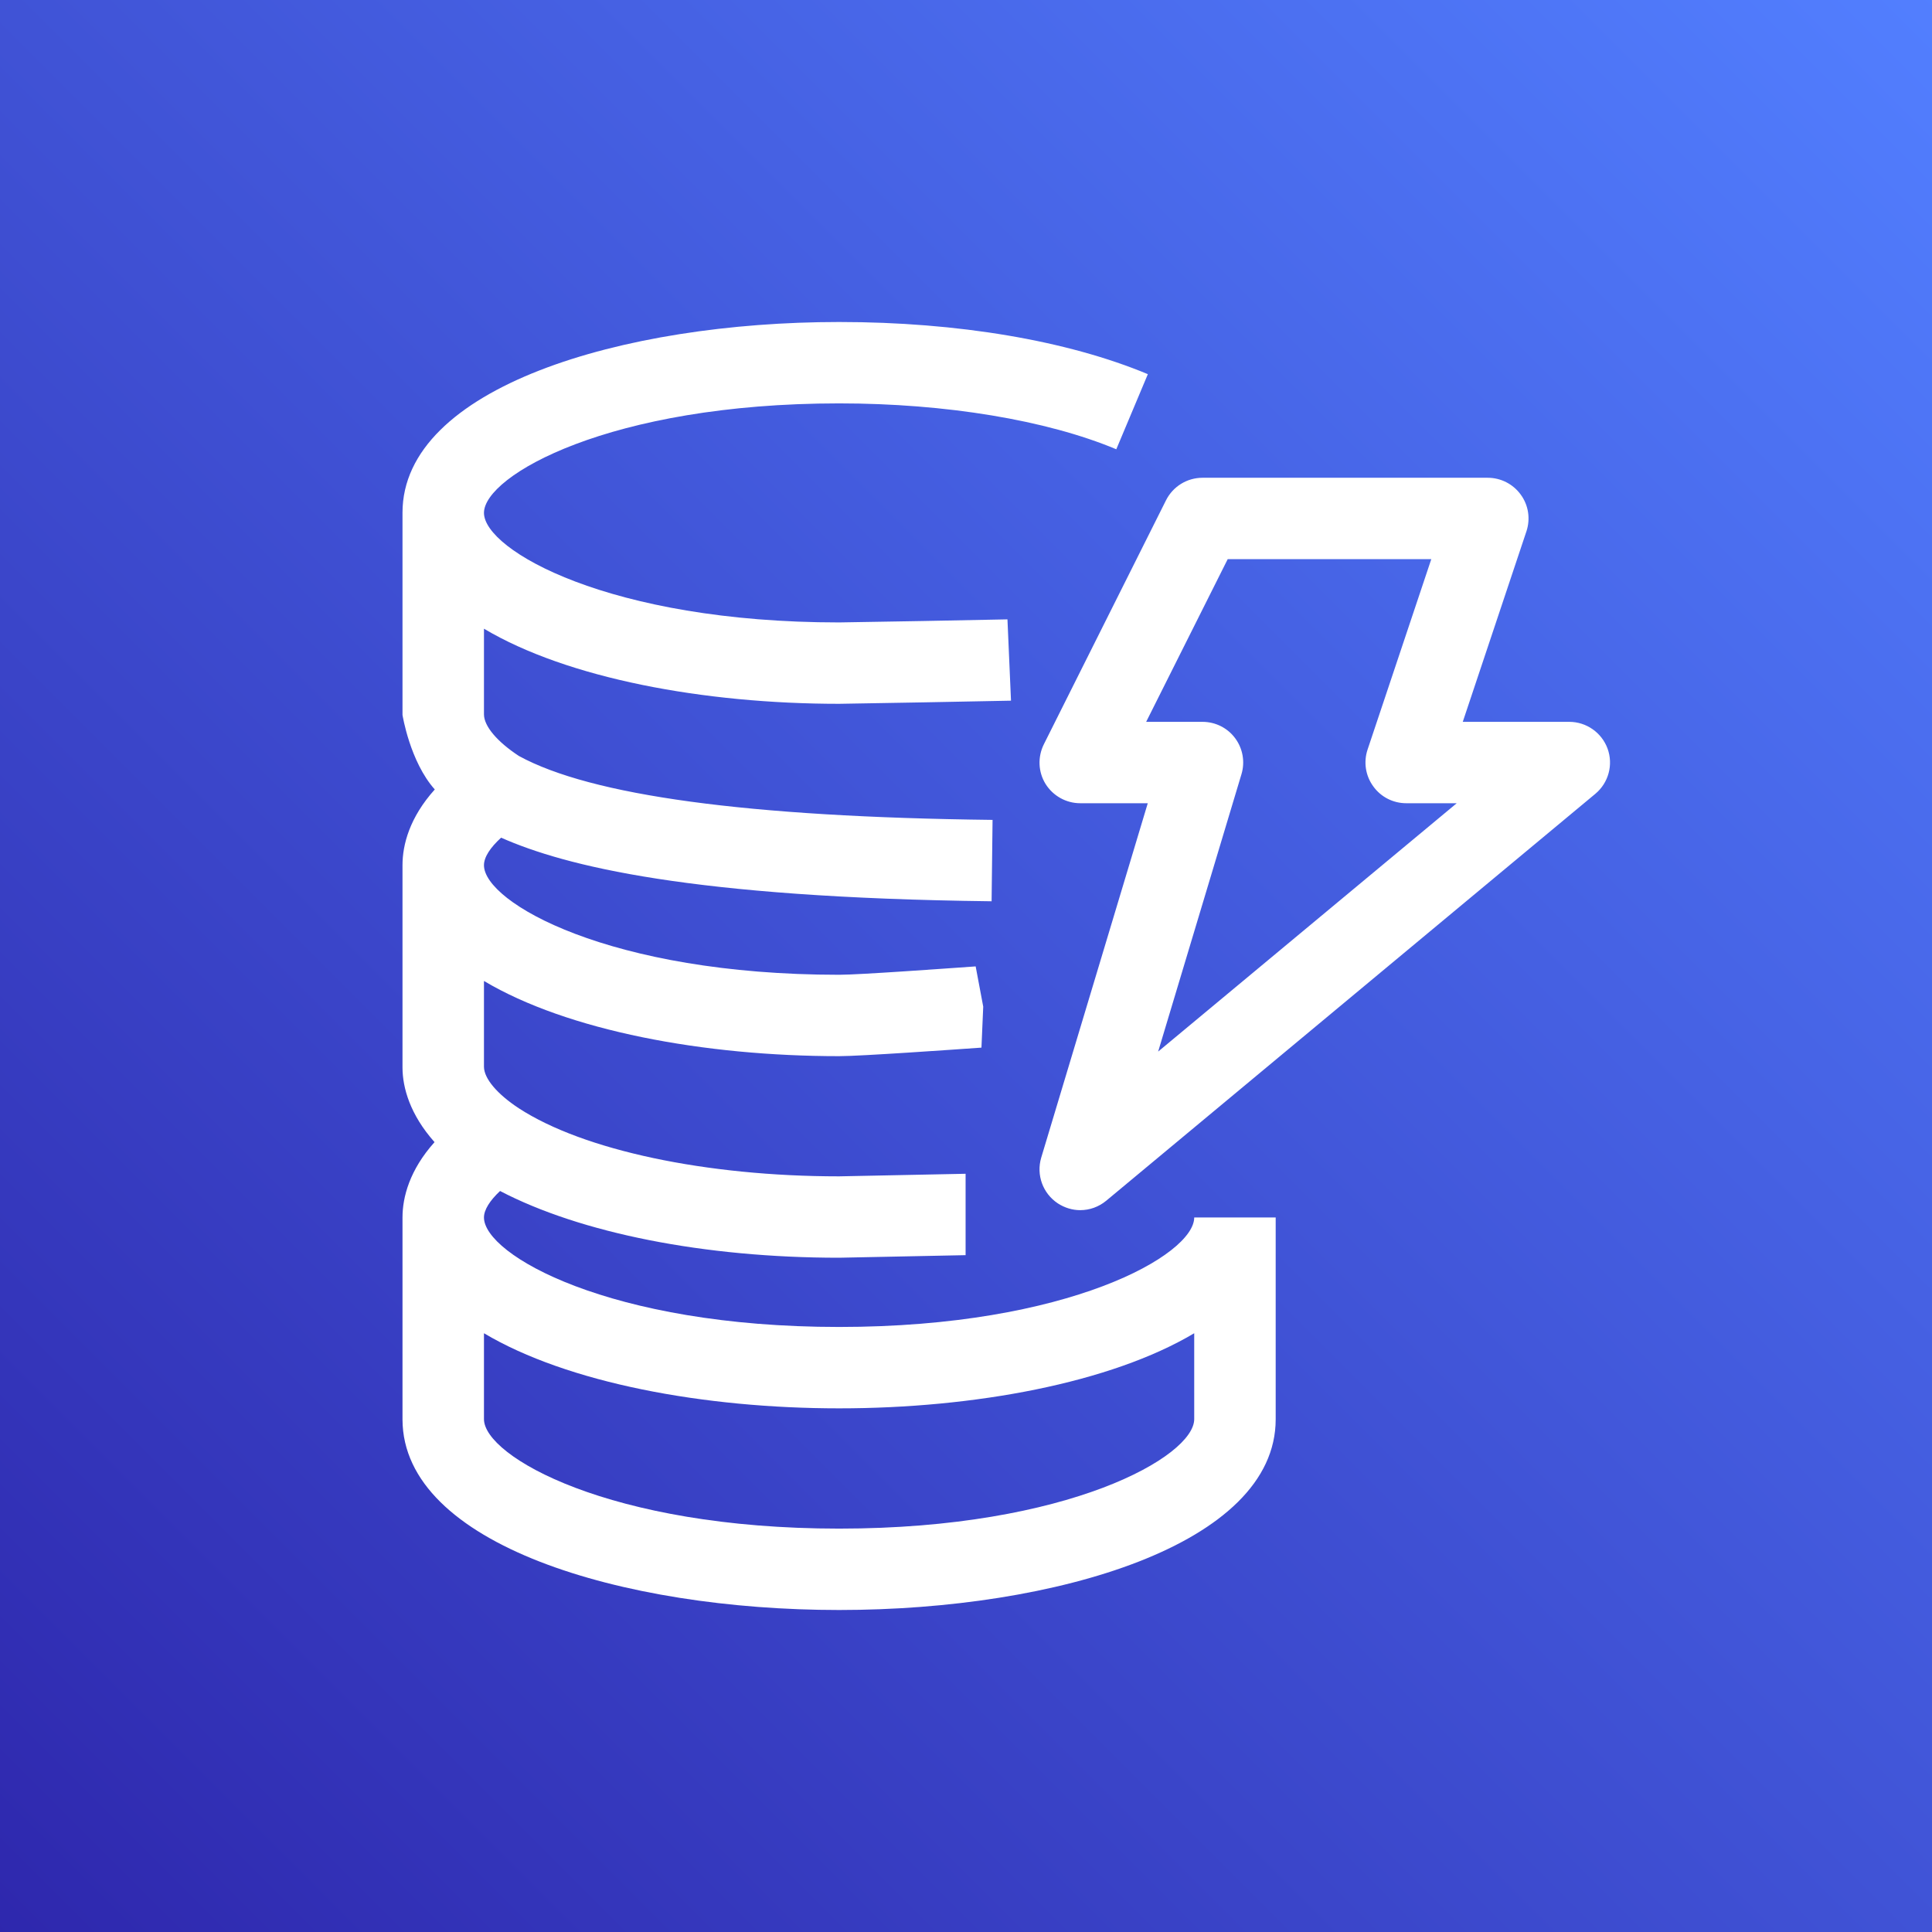
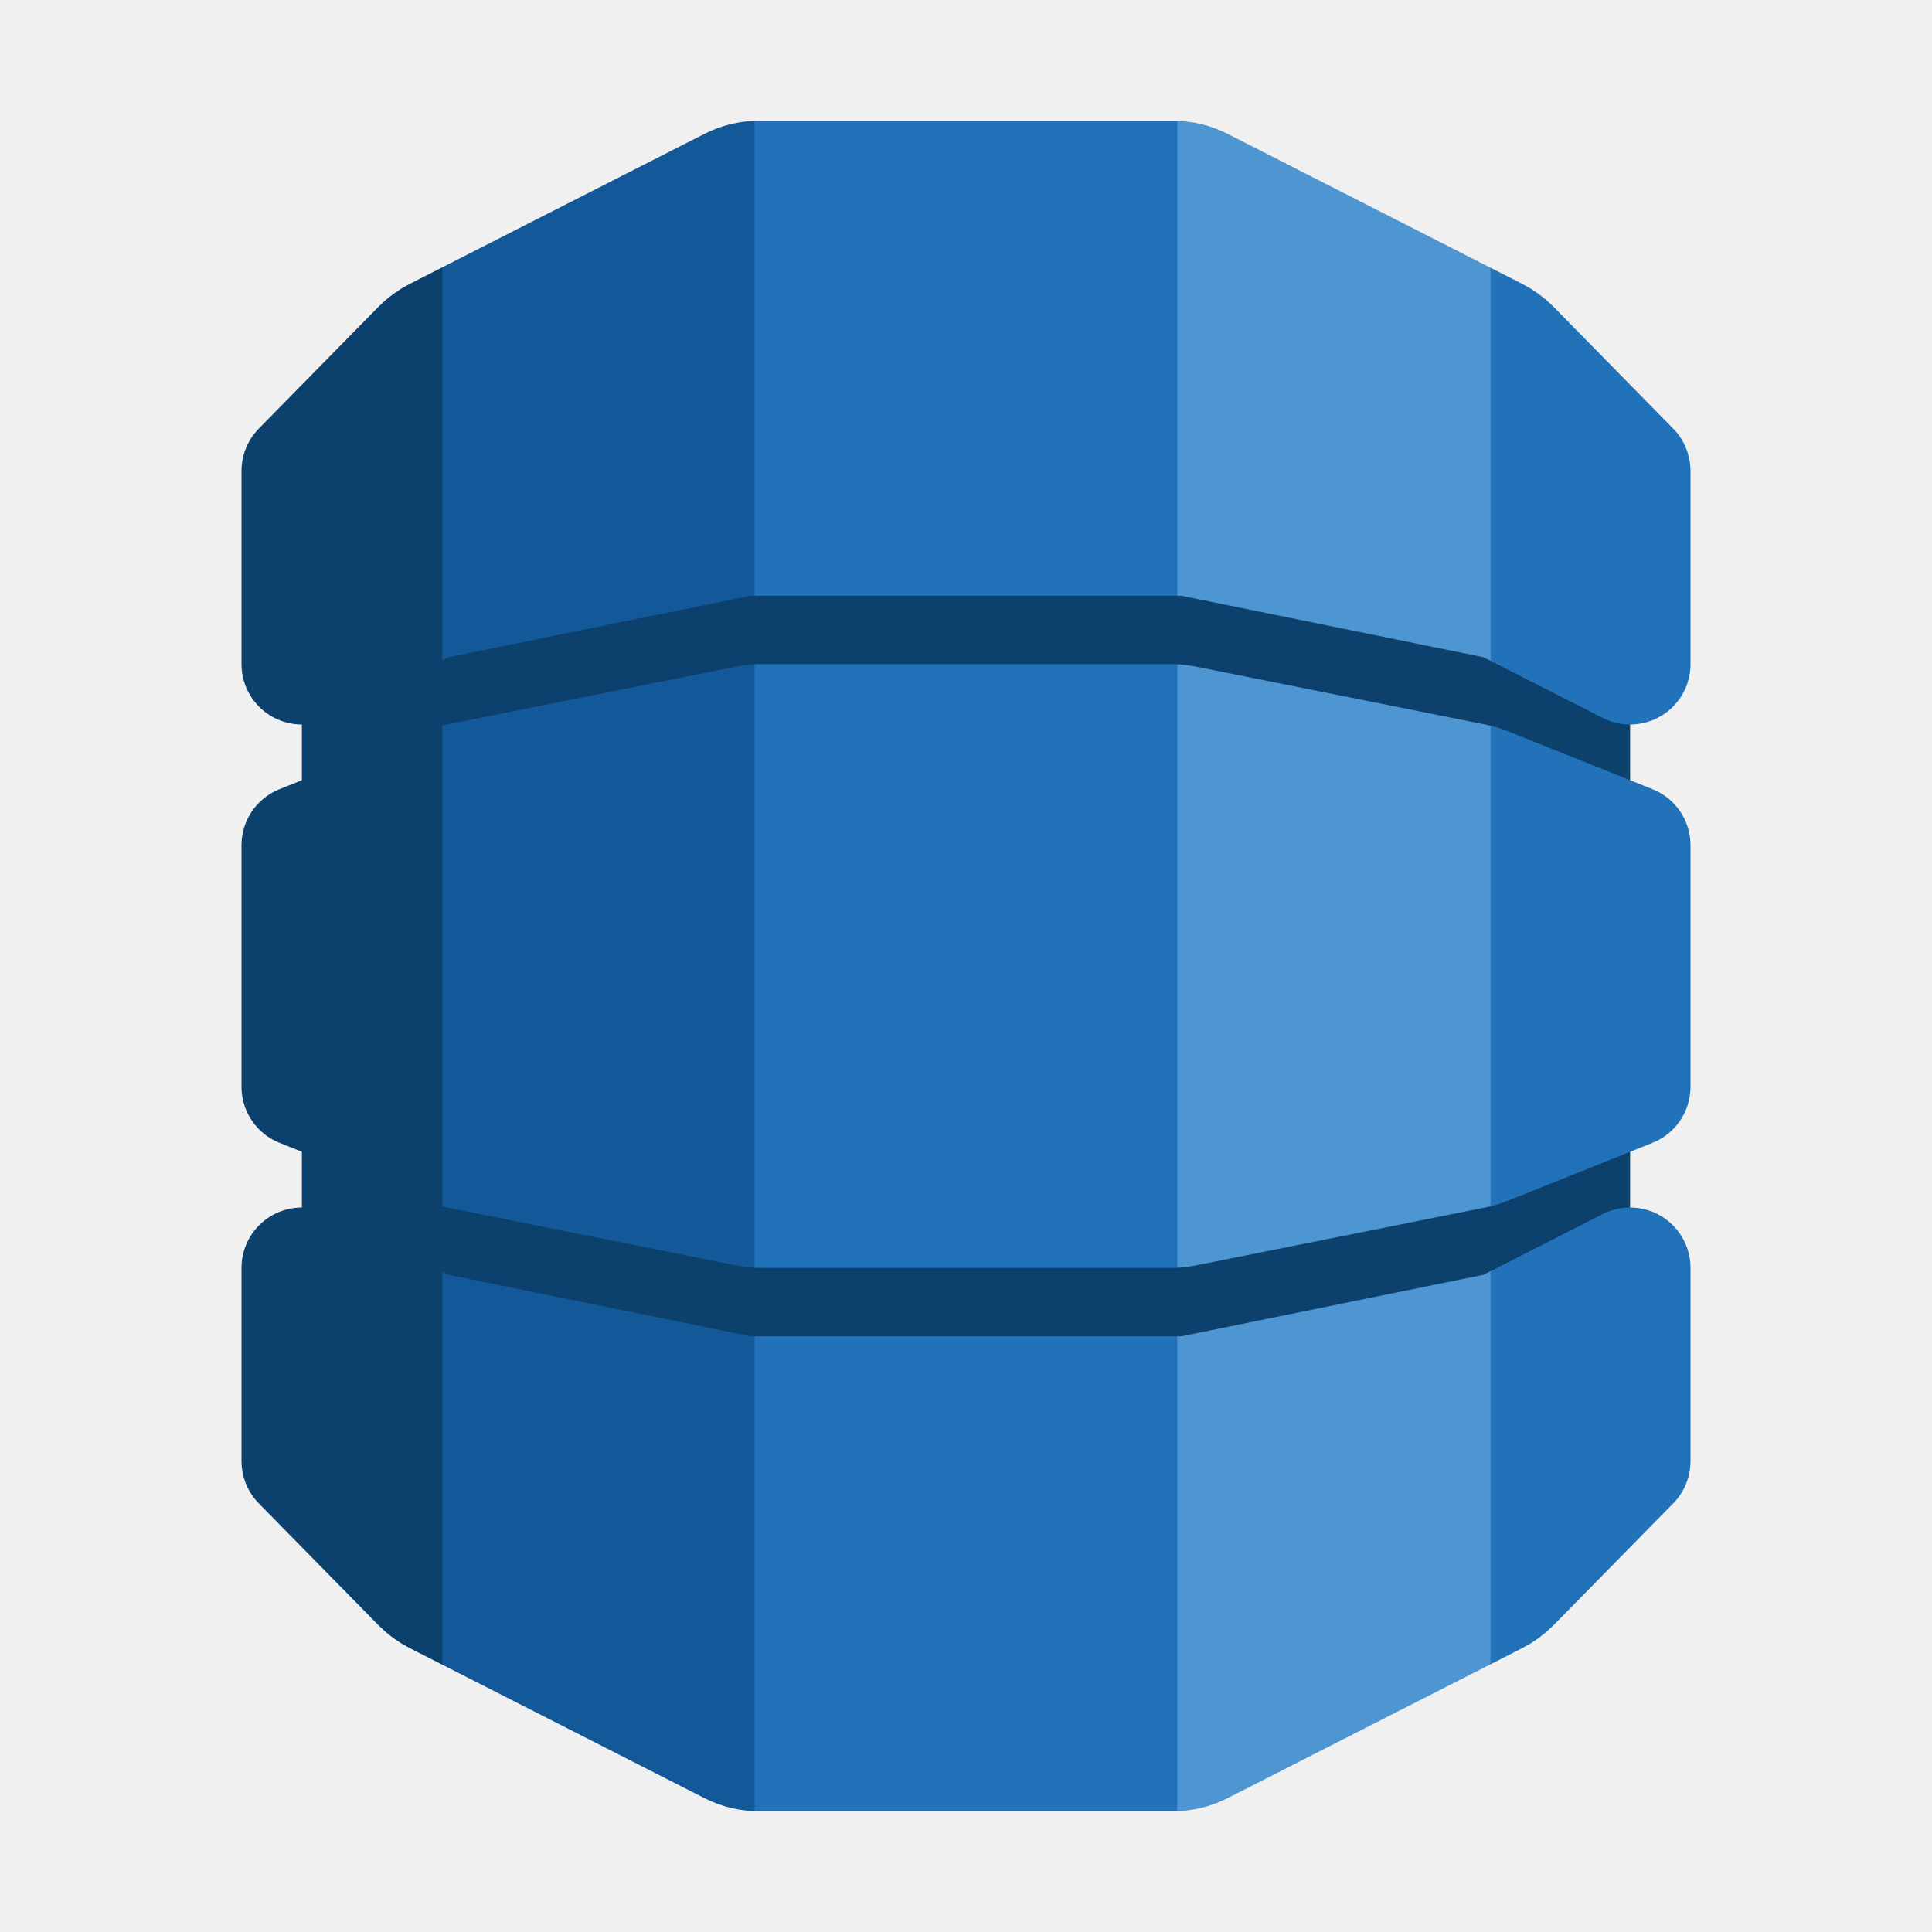
- <svg xmlns="http://www.w3.org/2000/svg" width="24px" height="24px" viewBox="0 0 24 24" version="1.1">
-   <defs>
-     <linearGradient x1="0%" y1="100%" x2="100%" y2="0%" id="linearGradient-1">
-       <stop stop-color="#2E27AD" offset="0%" />
-       <stop stop-color="#527FFF" offset="100%" />
-     </linearGradient>
-   </defs>
-   <g id="Icon-Architecture/16/Arch_Amazon-DynamoDB_16" stroke="none" stroke-width="1" fill="none" fill-rule="evenodd">
-     <g id="Icon-Architecture-BG/16/Database" fill="url(#linearGradient-1)">
-       <rect id="Rectangle" x="0" y="0" width="24" height="24" />
-     </g>
-     <path d="M14.387,13.063 L15.422,9.617 C15.468,9.465 15.439,9.299 15.344,9.171 C15.249,9.042 15.098,8.967 14.938,8.967 L14.238,8.967 L15.251,6.946 L17.78,6.946 L16.988,9.313 C16.937,9.467 16.963,9.637 17.059,9.768 C17.153,9.9 17.306,9.978 17.469,9.978 L18.096,9.978 L14.387,13.063 Z M19.97,9.3 C19.897,9.101 19.707,8.967 19.494,8.967 L18.171,8.967 L18.962,6.6 C19.013,6.446 18.988,6.276 18.891,6.144 C18.796,6.013 18.644,5.935 18.481,5.935 L14.938,5.935 C14.746,5.935 14.571,6.043 14.485,6.214 L12.967,9.246 C12.889,9.403 12.896,9.589 12.988,9.738 C13.081,9.887 13.244,9.978 13.419,9.978 L14.258,9.978 L12.934,14.382 C12.871,14.596 12.954,14.825 13.141,14.949 C13.226,15.004 13.322,15.033 13.419,15.033 C13.535,15.033 13.649,14.993 13.743,14.915 L19.818,9.861 C19.981,9.725 20.043,9.501 19.97,9.3 L19.97,9.3 Z M14.835,17.629 C14.835,18.09 13.278,18.989 10.424,18.989 C7.57,18.989 6.012,18.09 6.012,17.629 L6.012,16.562 C7.049,17.179 8.743,17.495 10.424,17.495 C12.104,17.495 13.798,17.179 14.835,16.562 L14.835,17.629 Z M14.835,15.124 C14.835,15.586 13.278,16.484 10.424,16.484 C7.57,16.484 6.012,15.586 6.012,15.124 C6.012,15.028 6.086,14.913 6.212,14.795 C7.212,15.317 8.747,15.624 10.424,15.624 C10.444,15.624 11.995,15.592 11.995,15.592 L11.995,14.581 C11.975,14.581 10.424,14.613 10.424,14.613 C8.771,14.613 7.247,14.289 6.446,13.768 C6.175,13.59 6.013,13.398 6.012,13.252 L6.012,12.186 C7.049,12.803 8.743,13.12 10.424,13.12 C10.69,13.12 11.835,13.039 12.192,13.014 L12.214,12.505 L12.12,12.005 C11.776,12.029 10.679,12.109 10.424,12.109 C7.57,12.109 6.012,11.21 6.012,10.748 C6.012,10.647 6.091,10.528 6.225,10.406 C7.019,10.757 8.572,11.151 12.318,11.196 L12.33,10.185 C9.28,10.149 7.344,9.882 6.446,9.391 C6.175,9.213 6.013,9.021 6.012,8.875 L6.012,7.81 C7.049,8.427 8.743,8.743 10.424,8.743 C10.502,8.743 12.481,8.707 12.559,8.704 L12.515,7.694 C12.408,7.698 10.519,7.732 10.424,7.732 C7.57,7.732 6.012,6.833 6.012,6.371 C6.012,5.91 7.57,5.011 10.424,5.011 C11.745,5.011 13,5.218 13.867,5.581 L14.259,4.648 C13.257,4.23 11.896,4 10.424,4 C7.729,4 5.001,4.814 5,6.369 L5,8.881 C5,8.881 5.092,9.461 5.401,9.807 C5.088,10.155 5,10.494 5,10.747 L5,13.263 C5.001,13.51 5.092,13.844 5.398,14.188 C5.088,14.534 5,14.872 5,15.124 L5,17.634 C5.005,19.187 7.732,20 10.424,20 C13.119,20 15.847,19.186 15.847,17.631 L15.847,15.124 L14.835,15.124 Z" id="Amazon-DynamoDB_Icon_16_Squid" fill="#FFFFFF" />
+ <svg xmlns="http://www.w3.org/2000/svg" width="32" height="32" viewBox="0 0 32 32" fill="none">
+   <path d="M5 24V11.5V9H27V24H5Z" fill="#0D416D" />
+   <mask id="mask0_119_15692" style="mask-type:alpha" maskUnits="userSpaceOnUse" x="4" y="2" width="24" height="28">
+     <path d="M6.981 5.783L5 7.8V11L6.974 9.995C7.055 9.954 7.14 9.924 7.228 9.906L12.235 8.887C12.3 8.873 12.367 8.867 12.434 8.867H19.566C19.633 8.867 19.7 8.873 19.765 8.887L24.772 9.906C24.86 9.924 24.945 9.954 25.026 9.995L27 11L27 7.8L25.019 5.783C24.943 5.706 24.856 5.642 24.759 5.593L19.881 3.109C19.74 3.037 19.584 3 19.427 3H12.573C12.416 3 12.26 3.037 12.12 3.109L7.241 5.593C7.144 5.642 7.057 5.706 6.981 5.783Z" fill="#2272BA" stroke="#2272BA" stroke-width="2" stroke-linecap="round" stroke-linejoin="round" />
+     <path d="M6.981 26.217L5 24.2V21L6.974 22.005C7.055 22.046 7.14 22.076 7.228 22.094L12.235 23.113C12.3 23.127 12.367 23.133 12.434 23.133H19.566C19.633 23.133 19.7 23.127 19.765 23.113L24.772 22.094C24.86 22.076 24.945 22.046 25.026 22.005L27 21L27 24.2L25.019 26.217C24.943 26.294 24.856 26.358 24.759 26.407L19.881 28.891C19.74 28.963 19.584 29 19.427 29H12.573C12.416 29 12.26 28.963 12.12 28.891L7.241 26.407C7.144 26.358 7.057 26.294 6.981 26.217Z" fill="#2272BA" stroke="#2272BA" stroke-width="2" stroke-linecap="round" stroke-linejoin="round" />
+     <path d="M5 18V14L7.415 13.034C7.471 13.011 7.53 12.994 7.59 12.982L12.403 12.019C12.467 12.007 12.533 12 12.599 12H19.401C19.467 12 19.532 12.007 19.597 12.019L24.41 12.982C24.47 12.994 24.529 13.011 24.585 13.034L27 14V18L24.585 18.966C24.529 18.989 24.47 19.006 24.41 19.018L19.597 19.981C19.532 19.994 19.467 20 19.401 20H12.599C12.533 20 12.467 19.994 12.403 19.981L7.59 19.018C7.53 19.006 7.471 18.989 7.415 18.966L5 18Z" fill="#2272BA" stroke="#2272BA" stroke-width="2" stroke-linecap="round" stroke-linejoin="round" />
+   </mask>
+   <g mask="url(#mask0_119_15692)">
+     <rect x="12" y="2" width="8" height="28" fill="#2272BA" />
+     <path d="M19.5 2H24.875V30H19.5V2Z" fill="#4D96D1" />
+     <path d="M24.688 2H32V30H24.688V2Z" fill="#2272BA" />
+     <path d="M6 2L12.5 1.193V31L6 30V2Z" fill="#135899" />
+     <path d="M0 2H7.327V30H0V2Z" fill="#0D416D" />
  </g>
</svg>
